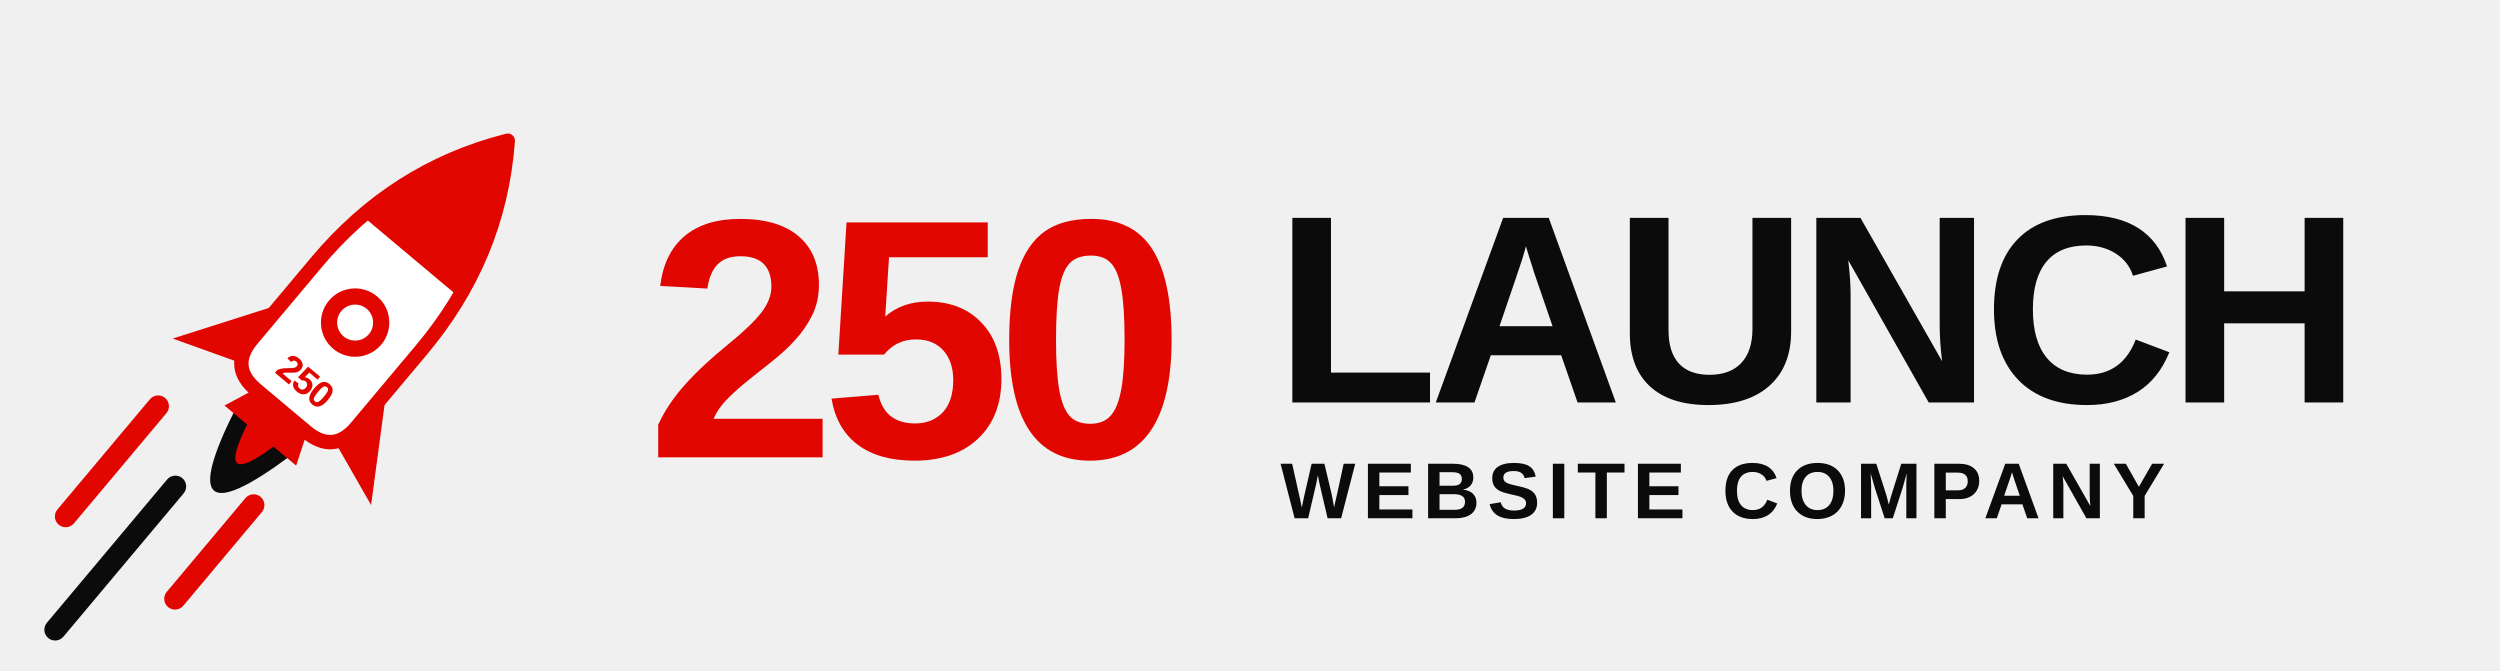
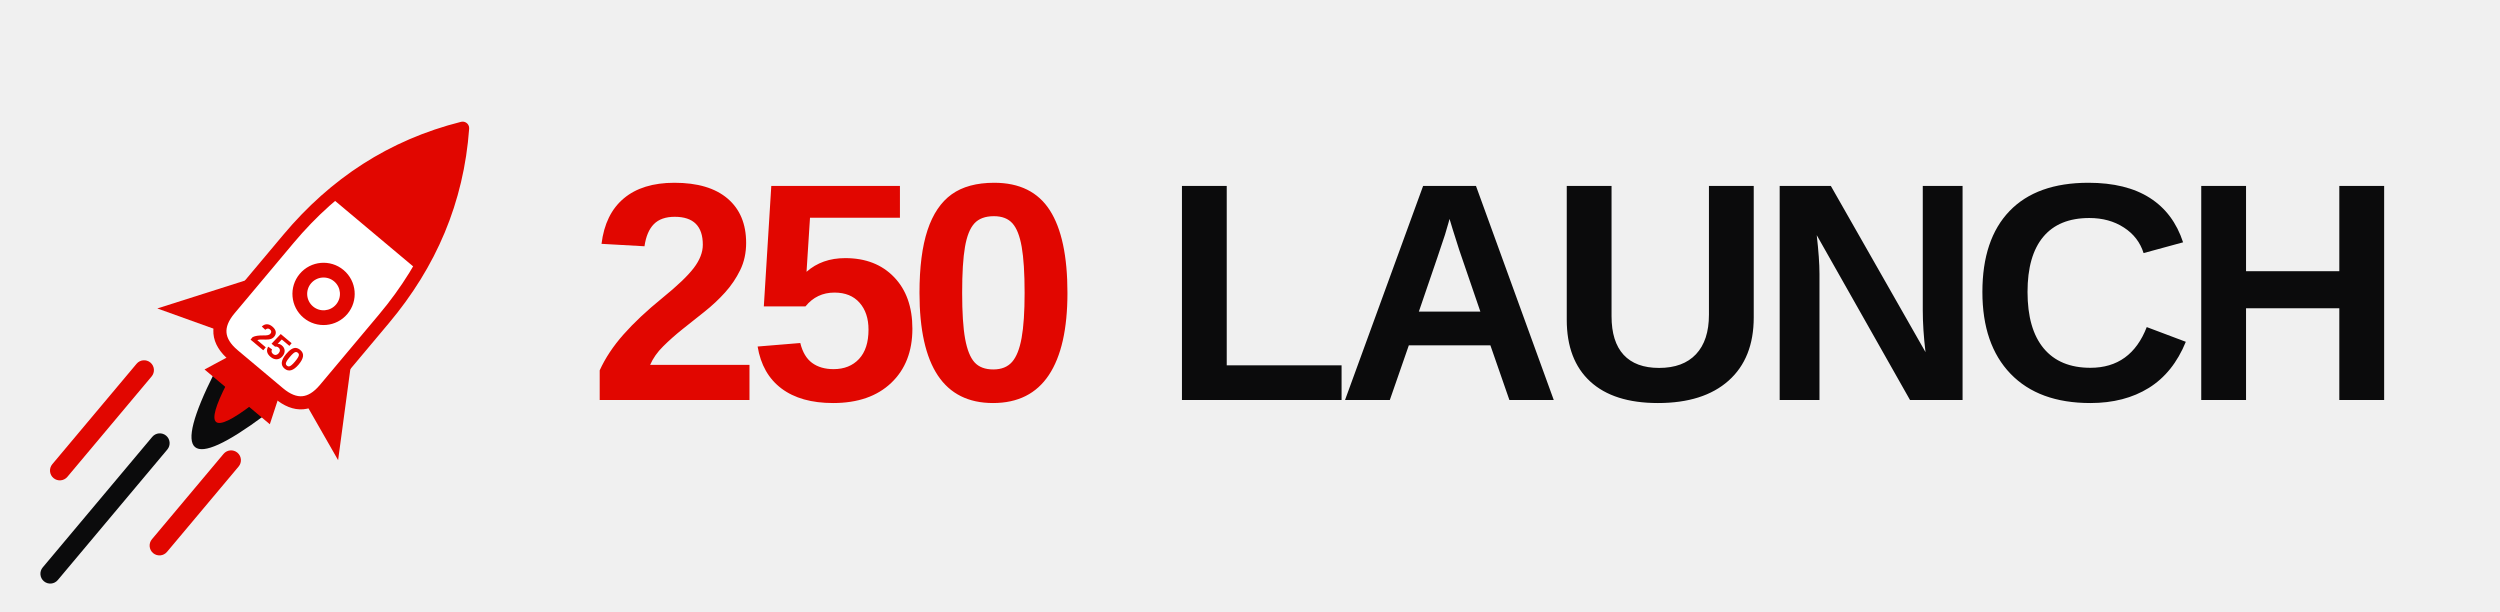
- <svg xmlns="http://www.w3.org/2000/svg" viewBox="0 0 820 220" role="img" aria-label="250 Launch website company">
+ <svg xmlns="http://www.w3.org/2000/svg" viewBox="0 0 900 220" role="img" aria-label="250 Launch">
  <g transform="translate(118 104) rotate(40) scale(1.18)">
    <rect x="-30" y="52" width="6" height="46" rx="3" fill="#E10600" />
    <rect x="-12" y="66" width="6" height="58" rx="3" fill="#0B0B0C" />
    <rect x="8" y="56" width="6" height="40" rx="3" fill="#E10600" />
    <path d="M-10 42 Q0 84 10 42 Z" fill="#0B0B0C" />
    <path d="M-5 42 Q0 64 5 42 Z" fill="#E10600" />
    <path d="M-9 33 H9 L13 43 H-13 Z" fill="#E10600" />
    <path d="M-17 8 L-36 38 L-17 31 Z" fill="#E10600" />
    <path d="M17 8 L36 38 L17 31 Z" fill="#E10600" />
    <path d="M0 -64 C13 -46 19 -26 19 -4 V24 Q19 34 9 34 H-9 Q-19 34 -19 24 V-4 C-19 -26 -13 -46 0 -64 Z" fill="#FFFFFF" stroke="#E10600" stroke-width="4" stroke-linejoin="round" />
    <path d="M0 -64 C11 -48 16 -34 17 -22 H-17 C-16 -34 -11 -48 0 -64 Z" fill="#E10600" />
    <circle cx="0" cy="2" r="9.5" fill="#E10600" />
    <circle cx="0" cy="2" r="5" fill="#FFFFFF" />
    <text x="0" y="27" font-size="10.5" font-weight="700" text-anchor="middle" fill="#E10600" letter-spacing="-.3" font-family="'Space Grotesk','Liberation Sans',Arial,Helvetica,sans-serif">250</text>
  </g>
-   <text x="212" y="150" font-size="112" font-weight="700" letter-spacing="-5" fill="#E10600" font-family="'Space Grotesk','Liberation Sans',Arial,Helvetica,sans-serif">250</text>
-   <text x="418" y="132" font-size="88" font-weight="700" letter-spacing="-3" fill="#0B0B0C" font-family="'Space Grotesk','Liberation Sans',Arial,Helvetica,sans-serif">LAUNCH</text>
-   <text x="420" y="170" font-size="26" font-weight="700" letter-spacing="2.4" fill="#0B0B0C" font-family="'Space Grotesk','Liberation Sans',Arial,Helvetica,sans-serif">WEBSITE COMPANY</text>
+   <text x="212" y="144" font-size="112" font-weight="700" letter-spacing="-5" fill="#E10600" font-family="'Space Grotesk','Liberation Sans',Arial,Helvetica,sans-serif">250</text>
+   <text x="418" y="144" font-size="112" font-weight="700" letter-spacing="-5" fill="#0B0B0C" font-family="'Space Grotesk','Liberation Sans',Arial,Helvetica,sans-serif">LAUNCH</text>
</svg>
